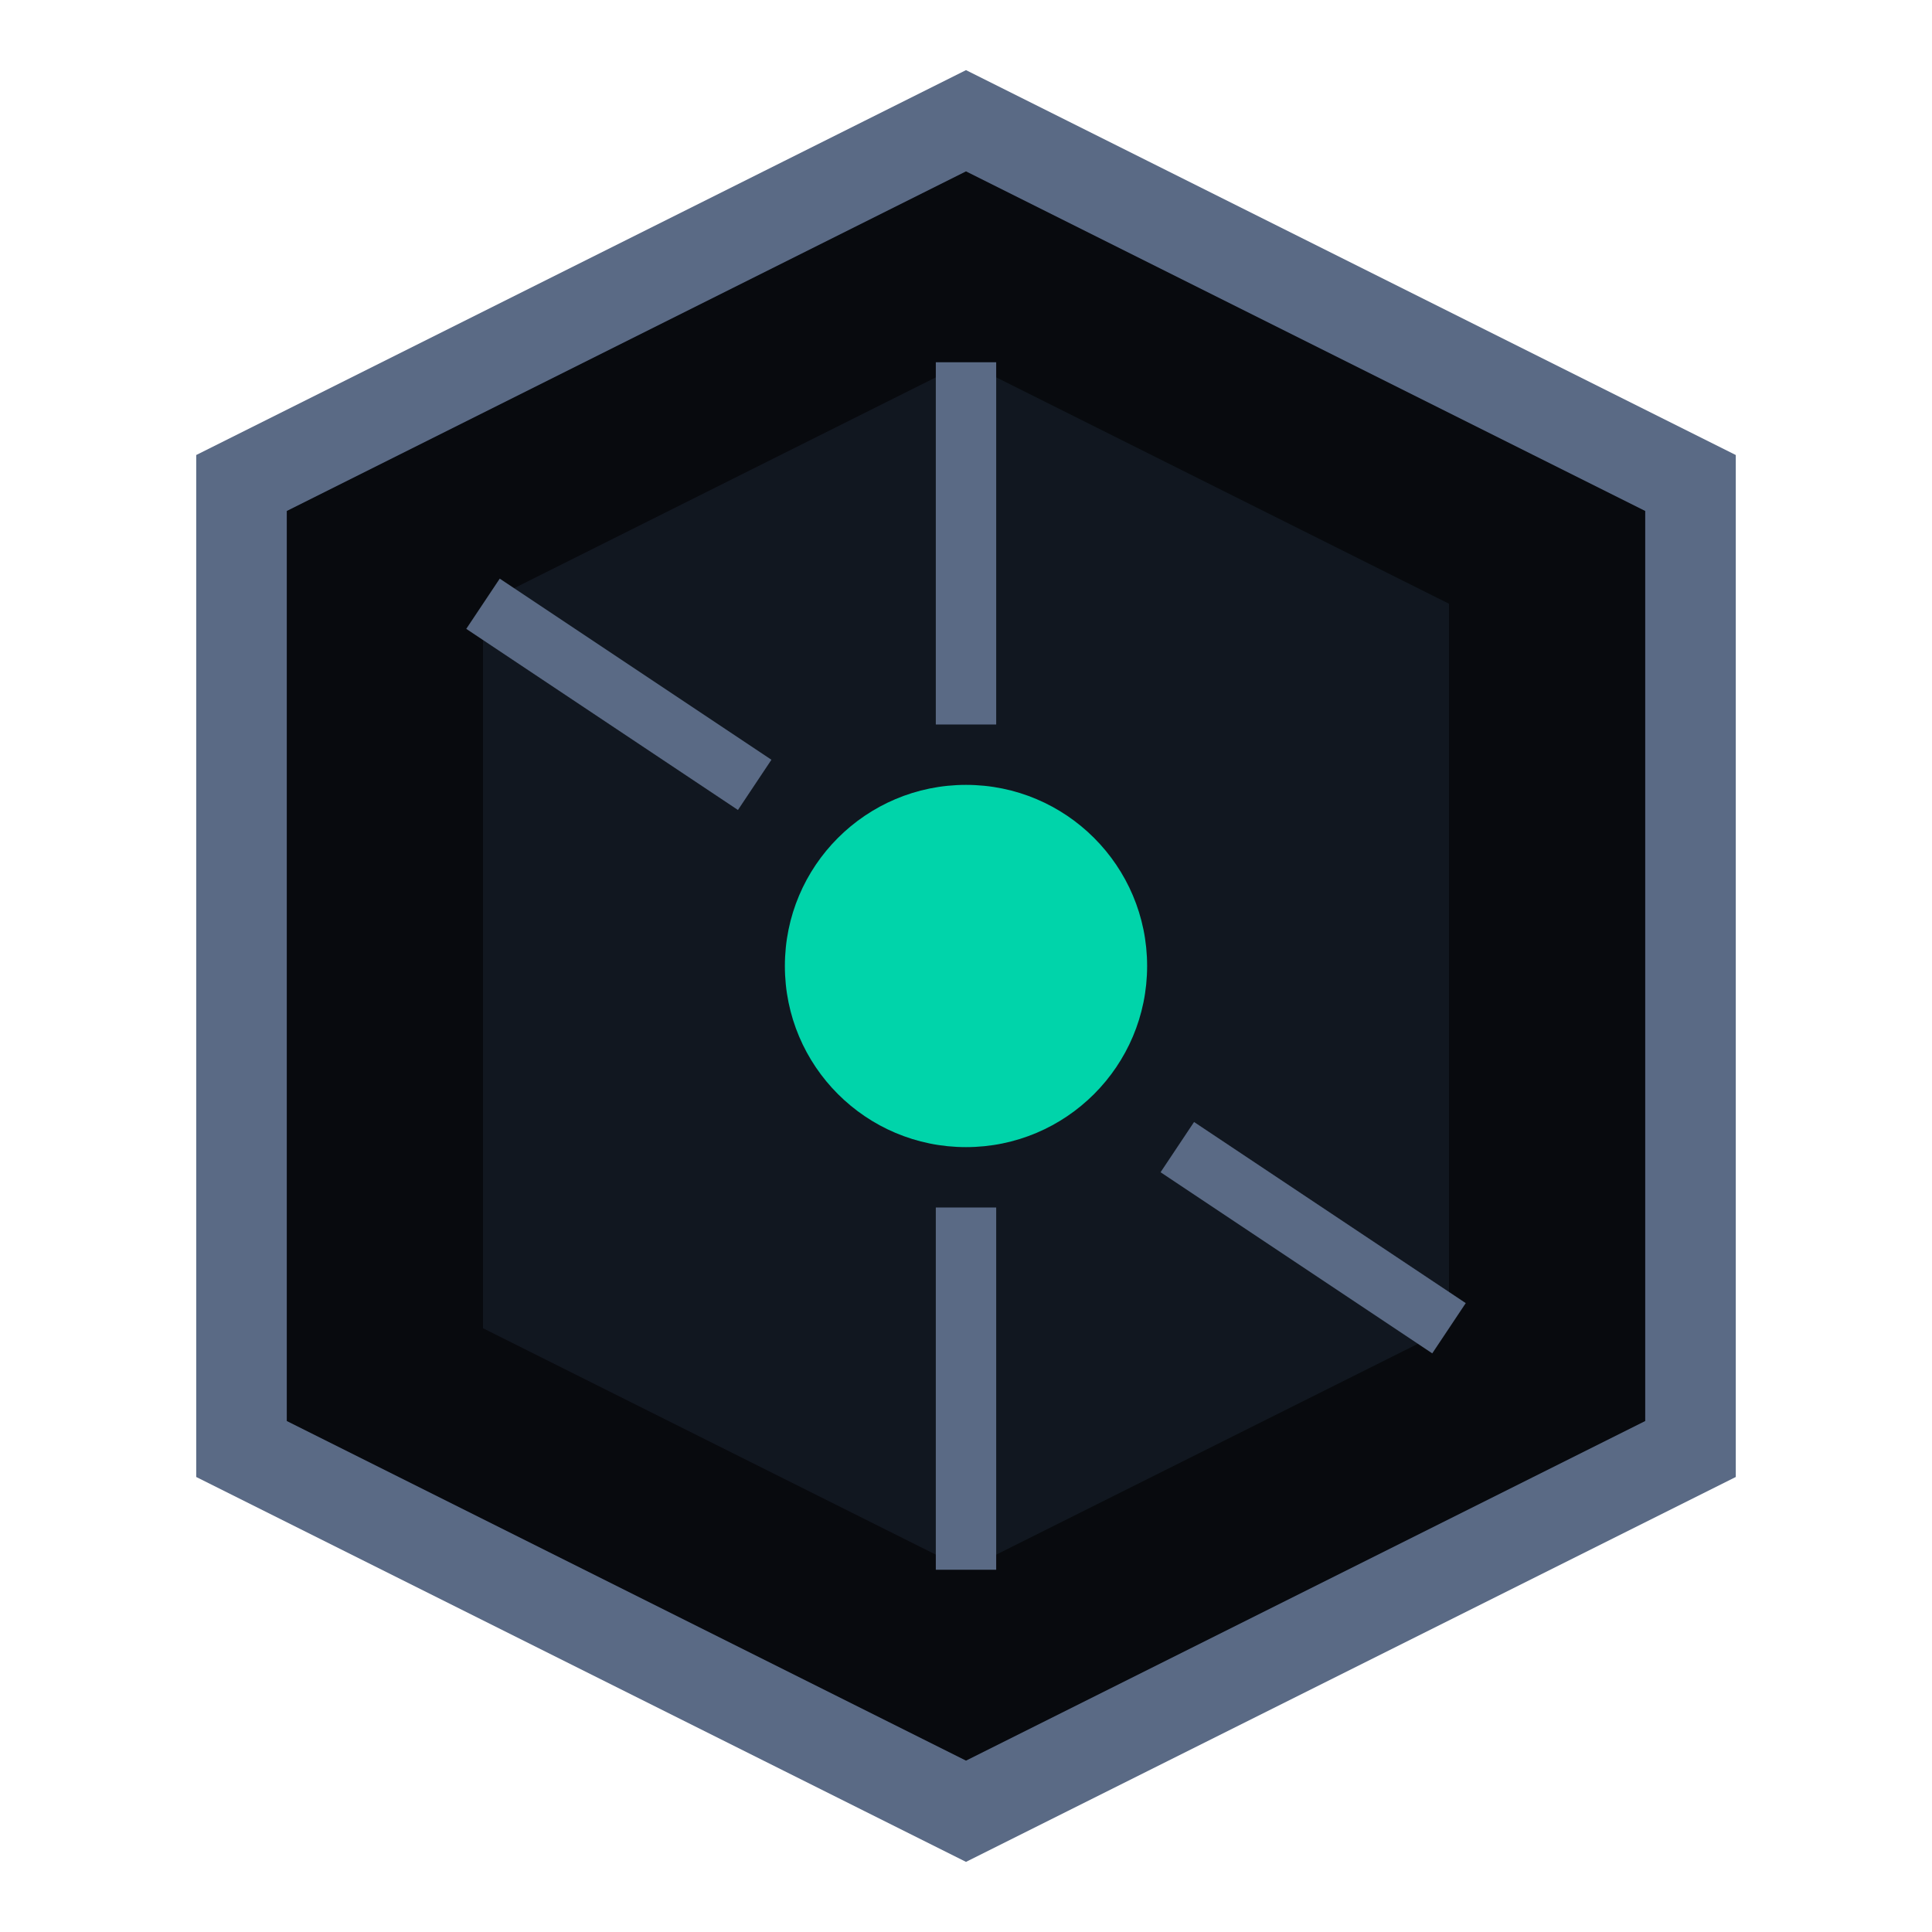
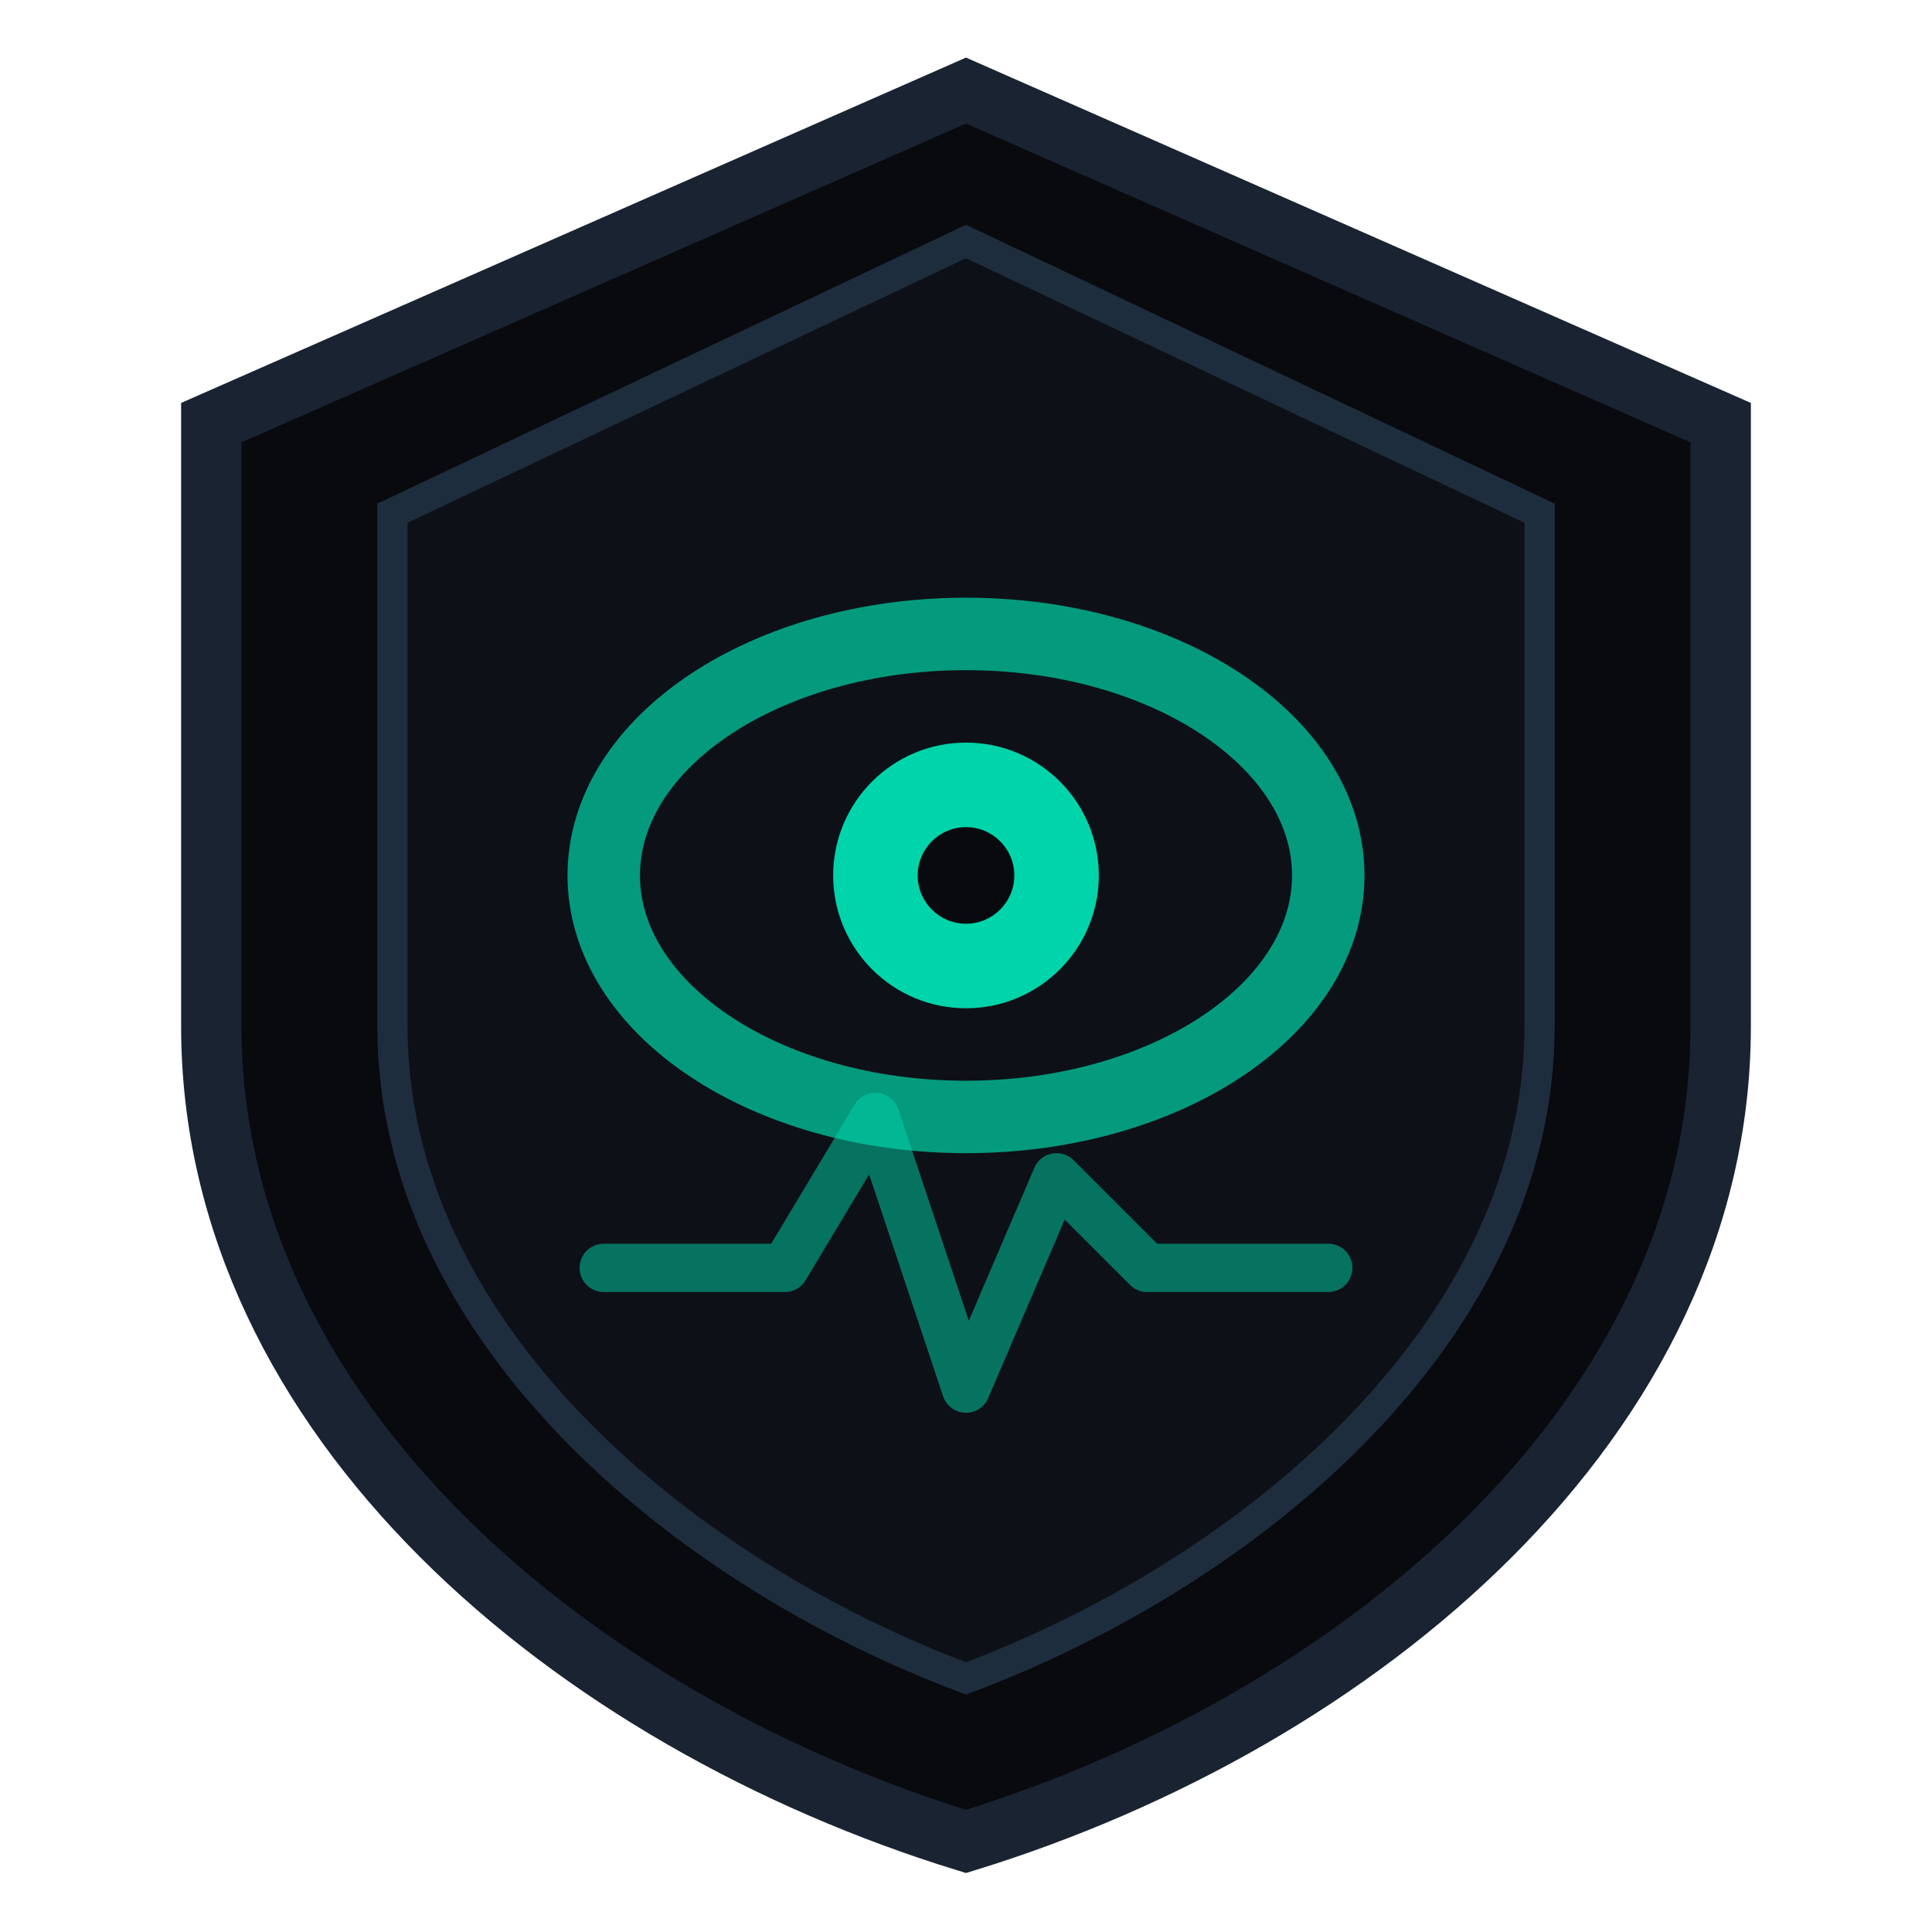
<svg xmlns="http://www.w3.org/2000/svg" viewBox="0 0 32 32" fill="none">
-   <path d="M16 2L28 8V24L16 30L4 24V8L16 2Z" stroke="#5A6A85" stroke-width="1.5" fill="#080A0E" />
-   <path d="M16 6L24 10V22L16 26L8 22V10L16 6Z" fill="#111720" />
-   <circle cx="16" cy="16" r="3" fill="#00D4AA" />
-   <line x1="16" y1="6" x2="16" y2="12" stroke="#5A6A85" stroke-width="1" />
-   <line x1="16" y1="20" x2="16" y2="26" stroke="#5A6A85" stroke-width="1" />
-   <line x1="8" y1="10" x2="12.5" y2="13" stroke="#5A6A85" stroke-width="1" />
-   <line x1="19.5" y1="19" x2="24" y2="22" stroke="#5A6A85" stroke-width="1" />
+   <path d="M16 1.5L28.5 7V17C28.5 23.5 22.5 28.5 16 30.5C9.5 28.5 3.5 23.5 3.5 17V7L16 1.5Z" fill="#080A0E" stroke="#1A2332" stroke-width="1" />
+   <path d="M16 4L25.5 8.5V17C25.5 22 20.8 26 16 27.8C11.2 26 6.5 22 6.5 17V8.5L16 4Z" fill="#0D1117" stroke="#1E2D3D" stroke-width="0.5" />
+   <ellipse cx="16" cy="14.5" rx="6" ry="4" fill="none" stroke="#00D4AA" stroke-width="1.2" opacity="0.7" />
+   <circle cx="16" cy="14.5" r="2.2" fill="#00D4AA" />
+   <circle cx="16" cy="14.5" r="0.8" fill="#080A0E" />
+   <path d="M10 21L13 21L14.5 18.5L16 23L17.5 19.5L19 21L22 21" stroke="#00D4AA" stroke-width="0.8" stroke-linecap="round" stroke-linejoin="round" opacity="0.5" />
</svg>
